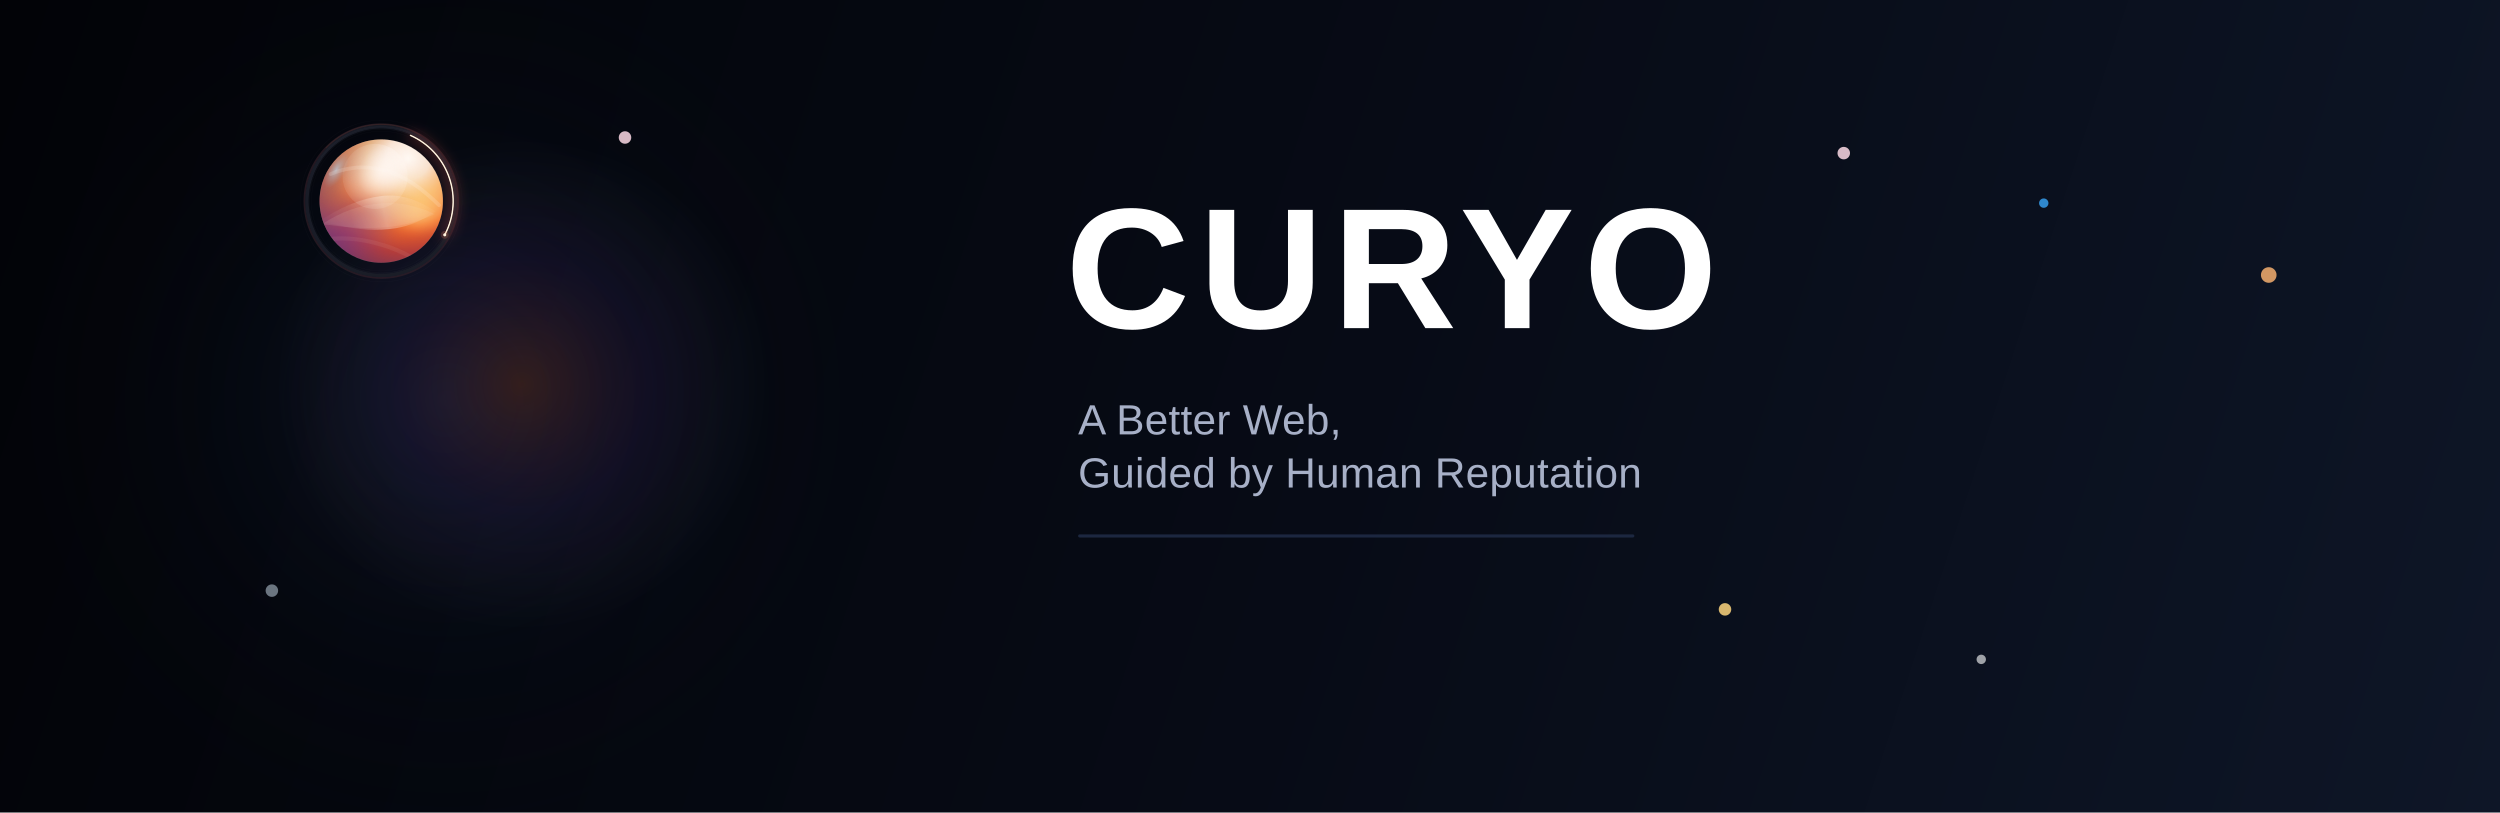
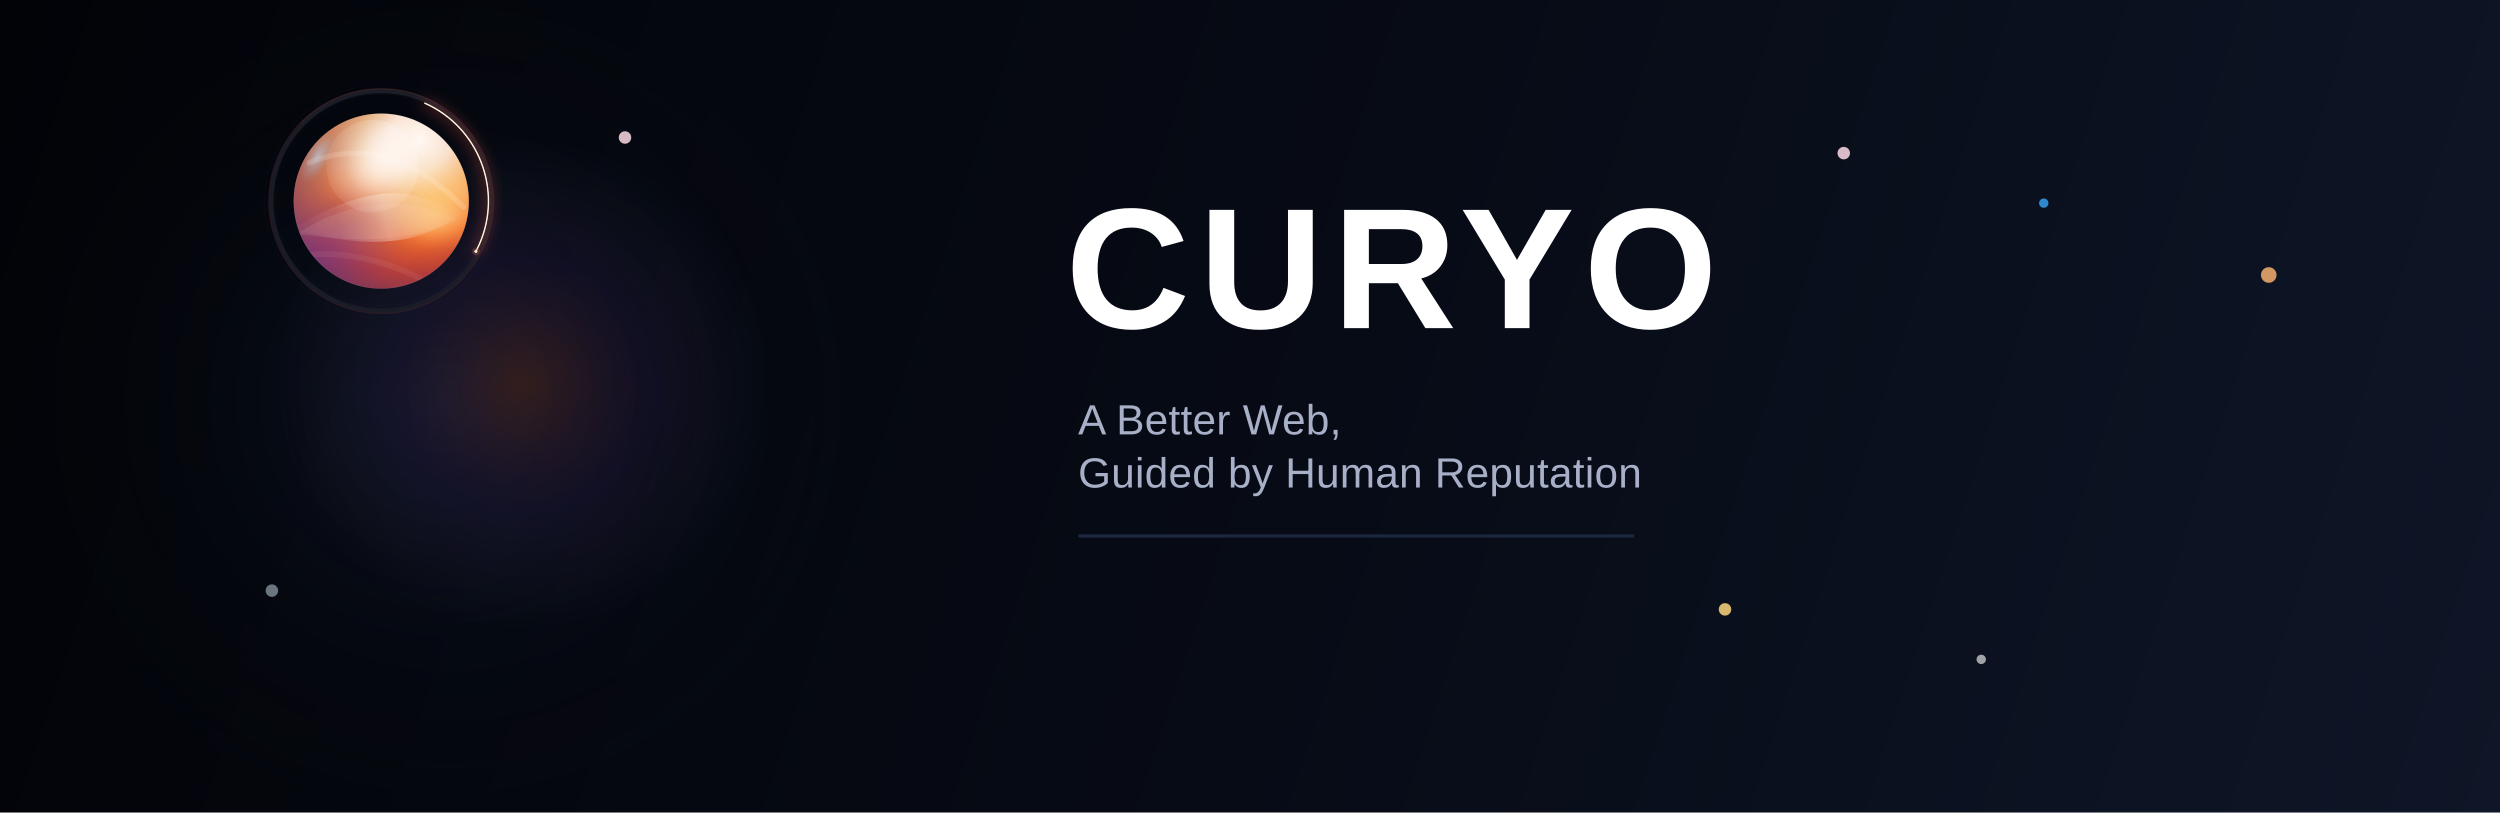
<svg xmlns="http://www.w3.org/2000/svg" viewBox="0 0 1600 520" width="1600" height="520" fill="none">
  <defs>
    <linearGradient id="banner-bg" x1="0" y1="0" x2="1600" y2="520" gradientUnits="userSpaceOnUse">
      <stop offset="0%" stop-color="#020307" />
      <stop offset="54%" stop-color="#070B16" />
      <stop offset="100%" stop-color="#0E1627" />
    </linearGradient>
    <radialGradient id="banner-left-glow" cx="286" cy="256" r="290" gradientUnits="userSpaceOnUse">
      <stop offset="0%" stop-color="#141D32" stop-opacity="0.55" />
      <stop offset="56%" stop-color="#0B1222" stop-opacity="0.16" />
      <stop offset="100%" stop-color="#05070D" stop-opacity="0" />
    </radialGradient>
    <radialGradient id="banner-core-glow" cx="334" cy="246" r="158" gradientUnits="userSpaceOnUse">
      <stop offset="0%" stop-color="#F26426" stop-opacity="0.18" />
      <stop offset="52%" stop-color="#6B37A5" stop-opacity="0.1" />
      <stop offset="100%" stop-color="#7E8996" stop-opacity="0" />
    </radialGradient>
    <radialGradient id="banner-mark-orb-base" cx="0" cy="0" r="1" gradientUnits="userSpaceOnUse" gradientTransform="translate(856 450) rotate(136) scale(720 702)">
      <stop stop-color="#FFF8F2" />
      <stop offset="0.18" stop-color="#F8E1D0" />
      <stop offset="0.34" stop-color="#F7B070" />
      <stop offset="0.56" stop-color="#F26426" />
      <stop offset="0.78" stop-color="#B23C3B" />
      <stop offset="1" stop-color="#6A345F" />
    </radialGradient>
    <radialGradient id="banner-mark-orb-rim" cx="0" cy="0" r="1" gradientUnits="userSpaceOnUse" gradientTransform="translate(438 516) rotate(30) scale(240 540)">
      <stop stop-color="#AFC5D7" stop-opacity="0.82" />
      <stop offset="0.22" stop-color="#7E8996" stop-opacity="0.34" />
      <stop offset="1" stop-color="#7E8996" stop-opacity="0" />
    </radialGradient>
    <radialGradient id="banner-mark-soft-white" cx="0" cy="0" r="1" gradientUnits="userSpaceOnUse" gradientTransform="translate(710 520) rotate(128) scale(330 260)">
      <stop stop-color="#FFF8F3" stop-opacity="0.74" />
      <stop offset="0.52" stop-color="#FFF8F3" stop-opacity="0.2" />
      <stop offset="1" stop-color="#FFF8F3" stop-opacity="0" />
    </radialGradient>
    <radialGradient id="banner-mark-coral-bloom" cx="0" cy="0" r="1" gradientUnits="userSpaceOnUse" gradientTransform="translate(910 754) rotate(158) scale(294 236)">
      <stop stop-color="#FFD77E" stop-opacity="0.82" />
      <stop offset="1" stop-color="#FFD77E" stop-opacity="0" />
    </radialGradient>
    <radialGradient id="banner-mark-violet-pocket" cx="0" cy="0" r="1" gradientUnits="userSpaceOnUse" gradientTransform="translate(500 866) rotate(-26) scale(334 244)">
      <stop stop-color="#6B37A5" stop-opacity="0.54" />
      <stop offset="1" stop-color="#6B37A5" stop-opacity="0" />
    </radialGradient>
    <radialGradient id="banner-mark-blue-pocket" cx="0" cy="0" r="1" gradientUnits="userSpaceOnUse" gradientTransform="translate(620 760) rotate(8) scale(320 180)">
      <stop stop-color="#8C4A53" stop-opacity="0.36" />
      <stop offset="0.58" stop-color="#C46A4A" stop-opacity="0.22" />
      <stop offset="1" stop-color="#C46A4A" stop-opacity="0" />
    </radialGradient>
    <linearGradient id="banner-mark-fold-sheen" x1="290" y1="820" x2="1036" y2="650" gradientUnits="userSpaceOnUse">
      <stop stop-color="#FFF7F0" stop-opacity="0" />
      <stop offset="0.3" stop-color="#FFF7F0" stop-opacity="0.08" />
      <stop offset="0.56" stop-color="#FFF7F0" stop-opacity="0.34" />
      <stop offset="0.82" stop-color="#FFD7B2" stop-opacity="0.18" />
      <stop offset="1" stop-color="#FFD7B2" stop-opacity="0" />
    </linearGradient>
    <linearGradient id="banner-mark-flare-gradient" x1="860" y1="260" x2="1050" y2="736" gradientUnits="userSpaceOnUse">
      <stop stop-color="#F45C4D" />
      <stop offset="0.24" stop-color="#FF8A5D" />
      <stop offset="0.56" stop-color="#FFC37A" />
      <stop offset="0.82" stop-color="#FFE1A7" />
      <stop offset="1" stop-color="#FFF4DB" />
    </linearGradient>
    <linearGradient id="banner-mark-flare-core" x1="870" y1="280" x2="1036" y2="716" gradientUnits="userSpaceOnUse">
      <stop stop-color="#FF9E78" />
      <stop offset="0.48" stop-color="#FFF0CF" />
      <stop offset="1" stop-color="#FFF8ED" />
    </linearGradient>
    <filter id="banner-mark-blur-40" x="0" y="0" width="1400" height="1400" filterUnits="userSpaceOnUse" color-interpolation-filters="sRGB">
      <feGaussianBlur stdDeviation="40" />
    </filter>
    <clipPath id="banner-mark-orb-clip">
      <circle cx="700" cy="700" r="360" />
    </clipPath>
    <symbol id="banner-mark" viewBox="0 0 1400 1400">
-       <circle cx="700" cy="700" r="472" stroke="#FFFFFF" stroke-opacity="0.03" stroke-width="2" />
-       <circle cx="700" cy="700" r="448" stroke="#342129" stroke-opacity="0.66" stroke-width="12" />
-       <circle cx="700" cy="700" r="434" stroke="#1A1E28" stroke-opacity="0.96" stroke-width="20" />
-       <circle cx="700" cy="700" r="420" stroke="#FFFFFF" stroke-opacity="0.055" stroke-width="2" />
-       <circle cx="700" cy="700" r="408" stroke="#FFFFFF" stroke-opacity="0.038" stroke-width="1.4" />
-       <circle cx="700" cy="700" r="448" stroke="#F3A16E" stroke-opacity="0.08" stroke-width="6" stroke-linecap="round" stroke-dasharray="598 2218" transform="rotate(-136 700 700)" />
-       <circle cx="700" cy="700" r="434" stroke="#FFFFFF" stroke-opacity="0.04" stroke-width="2.2" stroke-linecap="round" stroke-dasharray="536 2130" transform="rotate(-136 700 700)" />
+       <circle cx="700" cy="700" r="680" stroke="#FFFFFF" stroke-opacity="0.03" stroke-width="2" />
+       <circle cx="700" cy="700" r="654" stroke="#342129" stroke-opacity="0.66" stroke-width="12" />
+       <circle cx="700" cy="700" r="640" stroke="#1A1E28" stroke-opacity="0.96" stroke-width="20" />
+       <circle cx="700" cy="700" r="626" stroke="#FFFFFF" stroke-opacity="0.055" stroke-width="2" />
+       <circle cx="700" cy="700" r="612" stroke="#FFFFFF" stroke-opacity="0.038" stroke-width="1.4" />
+       <circle cx="700" cy="700" r="654" stroke="#F3A16E" stroke-opacity="0.08" stroke-width="6" stroke-linecap="round" stroke-dasharray="867.5 3241.7" transform="rotate(-136 700 700)" />
+       <circle cx="700" cy="700" r="640" stroke="#FFFFFF" stroke-opacity="0.04" stroke-width="2.2" stroke-linecap="round" stroke-dasharray="759.6 3261.7" transform="rotate(-136 700 700)" />
      <g filter="url(#banner-mark-blur-40)">
-         <circle cx="700" cy="700" r="420" stroke="#F45C4D" stroke-opacity="0.54" stroke-width="28" stroke-linecap="round" stroke-dasharray="689.1 1949.9" transform="rotate(-66 700 700)" />
+         <circle cx="700" cy="700" r="626" stroke="#F45C4D" stroke-opacity="0.54" stroke-width="28" stroke-linecap="round" stroke-dasharray="1027.0 2906.3" transform="rotate(-66 700 700)" />
      </g>
-       <circle cx="700" cy="700" r="420" stroke="#6D352A" stroke-opacity="0.42" stroke-width="10" stroke-linecap="round" stroke-dasharray="689.1 1949.9" transform="rotate(-66 700 700)" />
-       <circle cx="700" cy="700" r="420" stroke="url(#banner-mark-flare-gradient)" stroke-width="8" stroke-linecap="round" stroke-dasharray="689.1 1949.9" transform="rotate(-66 700 700)" />
-       <circle cx="700" cy="700" r="420" stroke="url(#banner-mark-flare-core)" stroke-width="2.4" stroke-linecap="round" stroke-dasharray="689.1 1949.9" transform="rotate(-66 700 700)" />
-       <circle cx="1070.8" cy="897.2" r="23" fill="#FF8D65" fill-opacity="0.18" />
-       <circle cx="1070.8" cy="897.2" r="9" fill="#FFF3DF" />
-       <circle cx="700" cy="700" r="360" fill="url(#banner-mark-orb-base)" />
-       <circle cx="700" cy="700" r="360" fill="url(#banner-mark-orb-rim)" />
-       <g clip-path="url(#banner-mark-orb-clip)">
-         <g filter="url(#banner-mark-blur-40)">
-           <ellipse cx="672" cy="538" rx="280" ry="184" fill="url(#banner-mark-soft-white)" />
-           <ellipse cx="930" cy="640" rx="246" ry="214" fill="url(#banner-mark-coral-bloom)" />
-           <ellipse cx="508" cy="904" rx="286" ry="218" fill="url(#banner-mark-violet-pocket)" />
-           <ellipse cx="662" cy="774" rx="316" ry="176" fill="url(#banner-mark-blue-pocket)" />
+       <circle cx="700" cy="700" r="626" stroke="#6D352A" stroke-opacity="0.42" stroke-width="10" stroke-linecap="round" stroke-dasharray="1027.0 2906.3" transform="rotate(-66 700 700)" />
+       <circle cx="700" cy="700" r="626" stroke="url(#banner-mark-flare-gradient)" stroke-width="8" stroke-linecap="round" stroke-dasharray="1027.0 2906.3" transform="rotate(-66 700 700)" />
+       <circle cx="700" cy="700" r="626" stroke="url(#banner-mark-flare-core)" stroke-width="2.4" stroke-linecap="round" stroke-dasharray="1027.0 2906.3" transform="rotate(-66 700 700)" />
+       <circle cx="1252.7" cy="993.9" r="23" fill="#FF8D65" fill-opacity="0.18" />
+       <circle cx="1252.7" cy="993.9" r="9" fill="#FFF3DF" />
+       <g transform="translate(700 700) scale(1.42) translate(-700 -700)">
+         <circle cx="700" cy="700" r="360" fill="url(#banner-mark-orb-base)" />
+         <circle cx="700" cy="700" r="360" fill="url(#banner-mark-orb-rim)" />
+         <g clip-path="url(#banner-mark-orb-clip)">
+           <g filter="url(#banner-mark-blur-40)">
+             <ellipse cx="672" cy="538" rx="280" ry="184" fill="url(#banner-mark-soft-white)" />
+             <ellipse cx="930" cy="640" rx="246" ry="214" fill="url(#banner-mark-coral-bloom)" />
+             <ellipse cx="508" cy="904" rx="286" ry="218" fill="url(#banner-mark-violet-pocket)" />
+             <ellipse cx="662" cy="774" rx="316" ry="176" fill="url(#banner-mark-blue-pocket)" />
+           </g>
+           <path d="M330 822C464 734 582 684 704 670C810 658 902 686 1018 760C944 812 868 844 788 858C680 876 560 868 442 840C404 832 368 826 330 822Z" fill="url(#banner-mark-fold-sheen)" />
+           <path d="M350 838C466 760 574 724 694 714C808 704 906 726 1012 776C932 814 852 838 766 848C642 864 520 858 402 840C384 838 366 838 350 838Z" fill="#F5E3D2" fill-opacity="0.11" />
+           <path d="M404 542C518 494 634 492 752 530C842 560 938 626 1038 724" stroke="#FFF7F1" stroke-opacity="0.16" stroke-width="22" stroke-linecap="round" />
+           <path d="M344 930C456 908 574 916 706 956C820 990 910 1040 988 1110" stroke="#E2B2A0" stroke-opacity="0.1" stroke-width="24" stroke-linecap="round" />
+           <circle cx="1118" cy="490" r="50" fill="#FFF9F2" fill-opacity="0.9" />
+           <circle cx="664" cy="556" r="190" fill="url(#banner-mark-soft-white)" />
        </g>
-         <path d="M330 822C464 734 582 684 704 670C810 658 902 686 1018 760C944 812 868 844 788 858C680 876 560 868 442 840C404 832 368 826 330 822Z" fill="url(#banner-mark-fold-sheen)" />
-         <path d="M350 838C466 760 574 724 694 714C808 704 906 726 1012 776C932 814 852 838 766 848C642 864 520 858 402 840C384 838 366 838 350 838Z" fill="#F5E3D2" fill-opacity="0.11" />
-         <path d="M404 542C518 494 634 492 752 530C842 560 938 626 1038 724" stroke="#FFF7F1" stroke-opacity="0.16" stroke-width="22" stroke-linecap="round" />
-         <path d="M344 930C456 908 574 916 706 956C820 990 910 1040 988 1110" stroke="#E2B2A0" stroke-opacity="0.1" stroke-width="24" stroke-linecap="round" />
-         <circle cx="1118" cy="490" r="50" fill="#FFF9F2" fill-opacity="0.9" />
-         <circle cx="664" cy="556" r="190" fill="url(#banner-mark-soft-white)" />
+         <circle cx="700" cy="700" r="360" fill="none" stroke="#FFF8F2" stroke-opacity="0.14" stroke-width="2" />
      </g>
-       <circle cx="700" cy="700" r="360" fill="none" stroke="#FFF8F2" stroke-opacity="0.14" stroke-width="2" />
    </symbol>
  </defs>
  <rect width="1600" height="520" fill="url(#banner-bg)" />
  <circle cx="286" cy="256" r="290" fill="url(#banner-left-glow)" />
  <circle cx="334" cy="246" r="158" fill="url(#banner-core-glow)" />
  <g opacity="0.84">
    <circle cx="1180" cy="98" r="4" fill="#FFDCE7" />
    <circle cx="1308" cy="130" r="3" fill="#359EEE" />
    <circle cx="1452" cy="176" r="5" fill="#F7B070" />
    <circle cx="1104" cy="390" r="4" fill="#FFD77E" />
    <circle cx="1268" cy="422" r="3" fill="#FFFFFF" fill-opacity="0.72" />
    <circle cx="238" cy="122" r="3" fill="#FFFFFF" fill-opacity="0.72" />
    <circle cx="400" cy="88" r="4" fill="#FFDCE7" />
    <circle cx="174" cy="378" r="4" fill="#7E8996" />
  </g>
  <use href="#banner-mark" transform="translate(8 52) scale(0.295)" />
  <text x="682" y="210" font-family="'Helvetica Neue', Arial, sans-serif" font-size="110" font-weight="700" fill="#FFFFFF" letter-spacing="6">
    CURYO
  </text>
  <text x="690" y="278" font-family="'Helvetica Neue', Arial, sans-serif" font-size="27" font-weight="400" fill="#A7B0C7" letter-spacing=".2">
    <tspan x="690" dy="0">A Better Web,</tspan>
    <tspan x="690" dy="34">Guided by Human Reputation</tspan>
  </text>
  <rect x="690" y="342" width="356" height="2" rx="1" fill="#1C2740" />
</svg>
